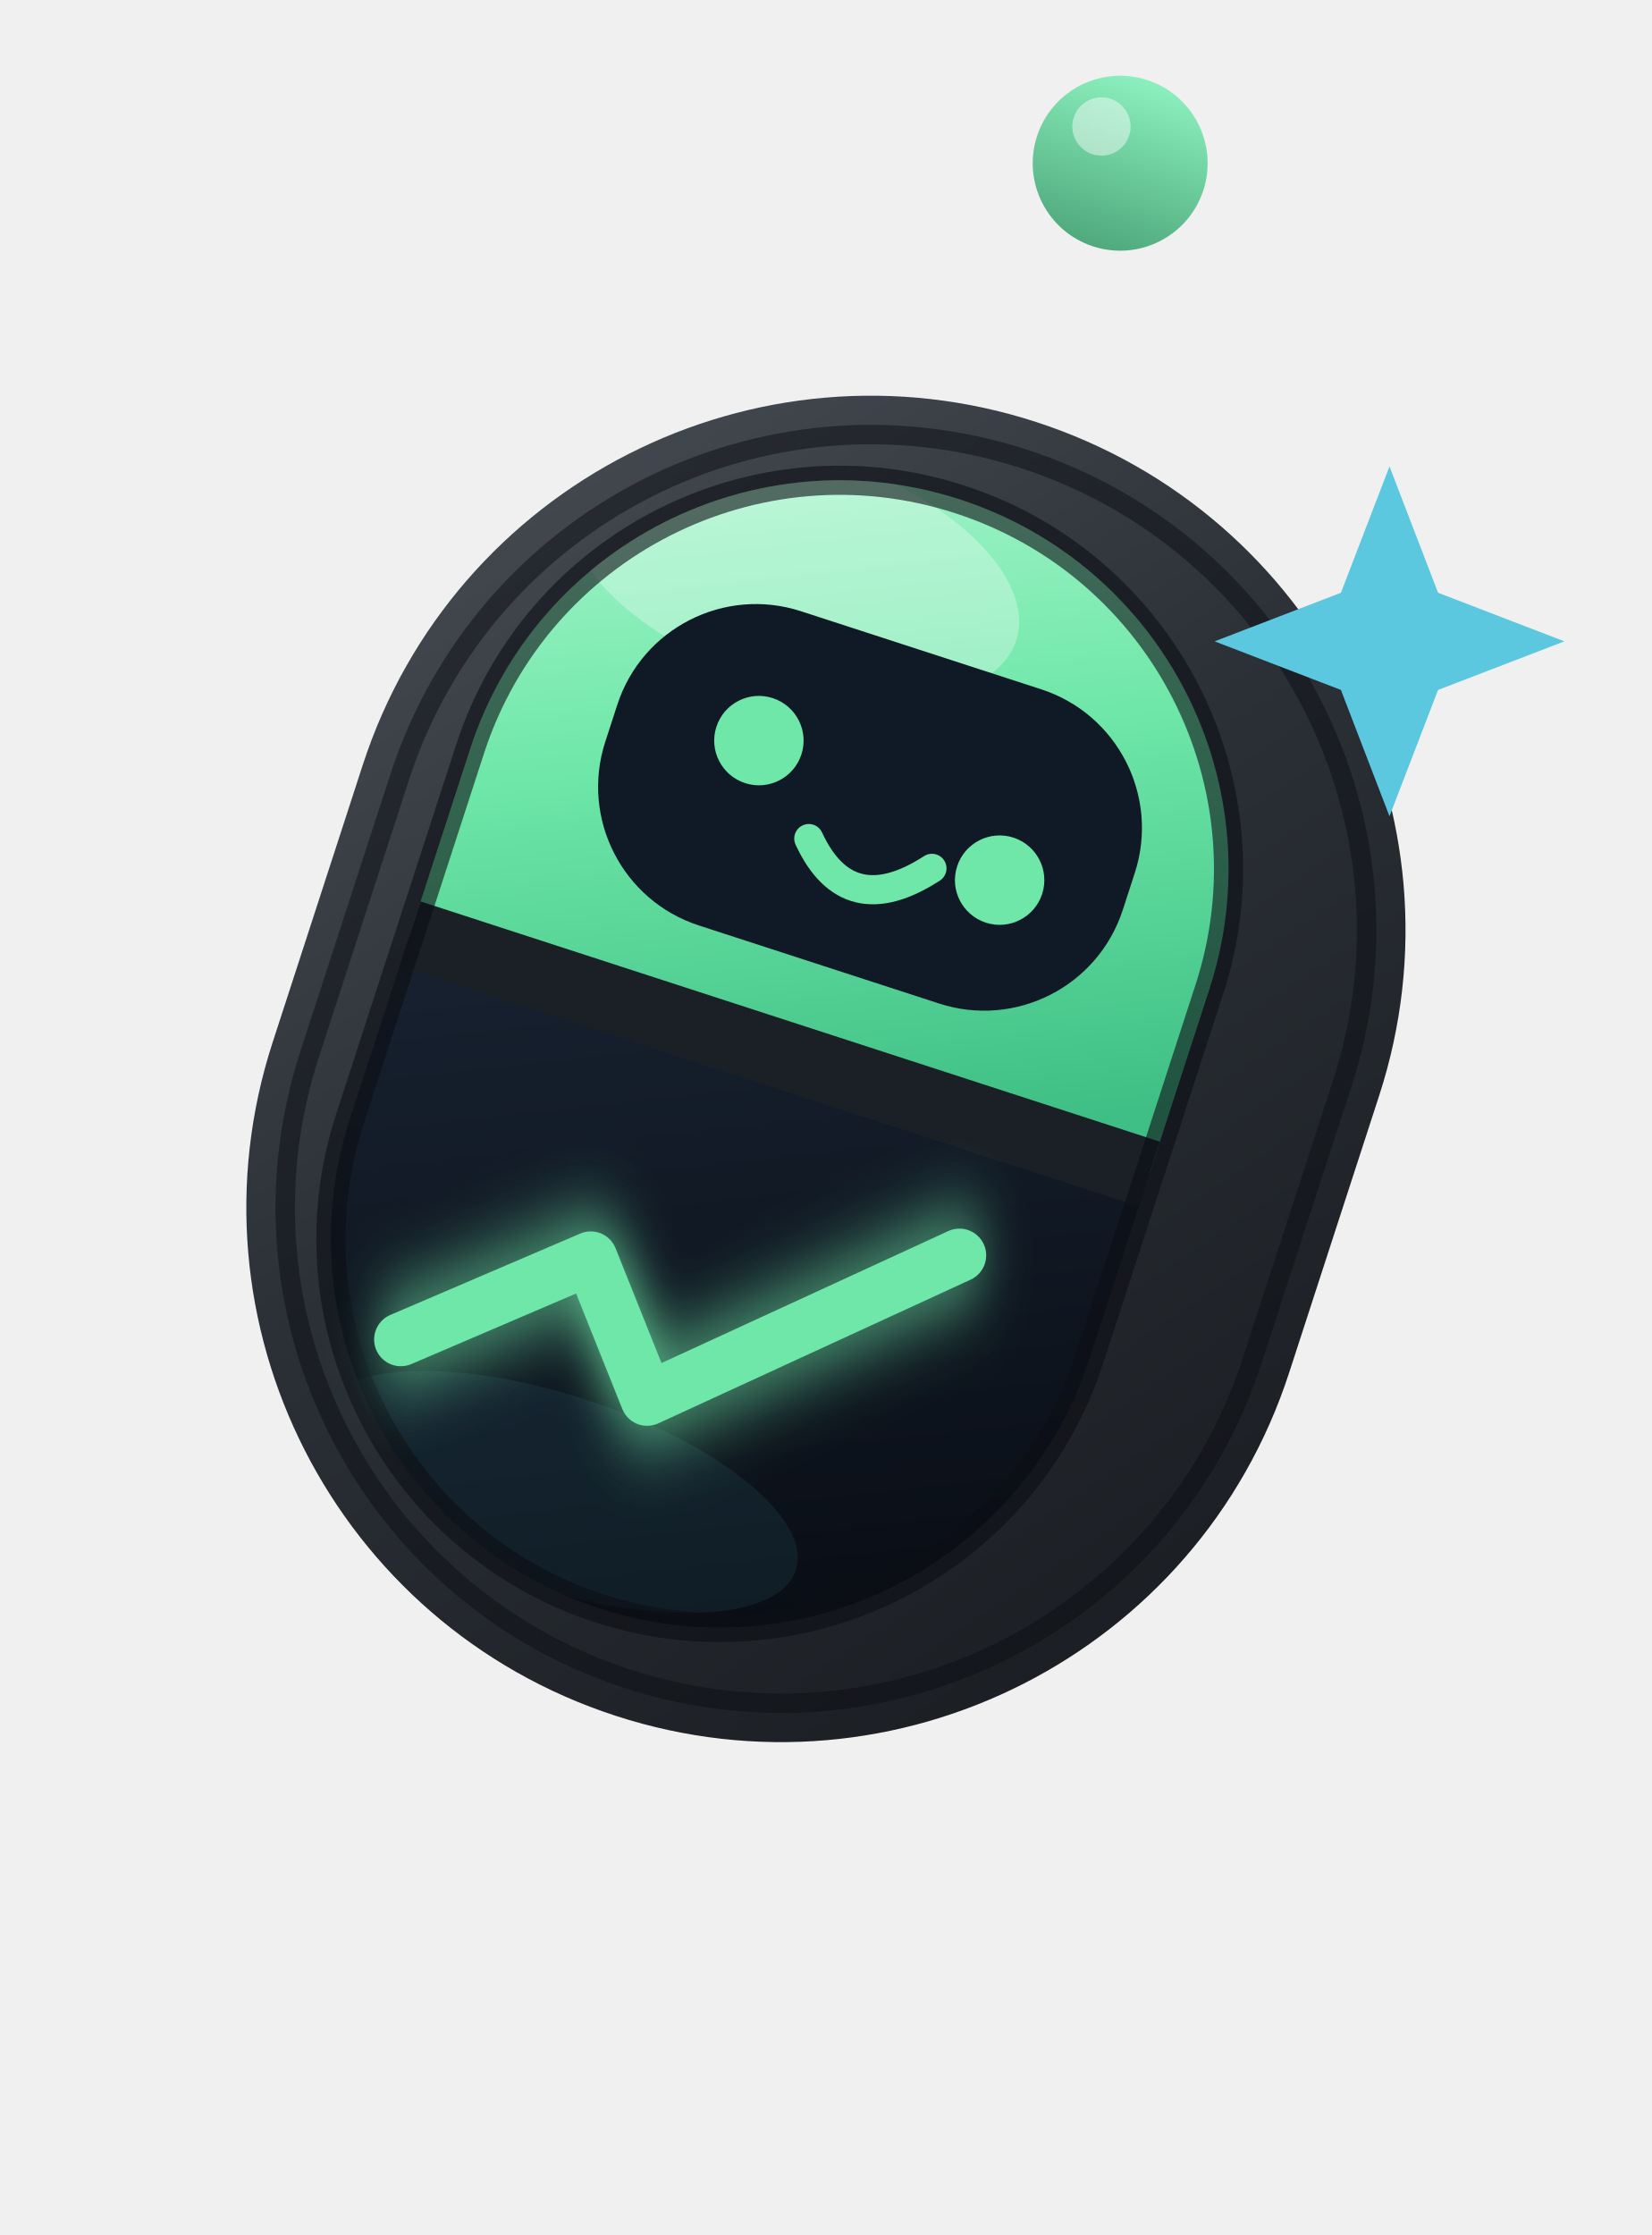
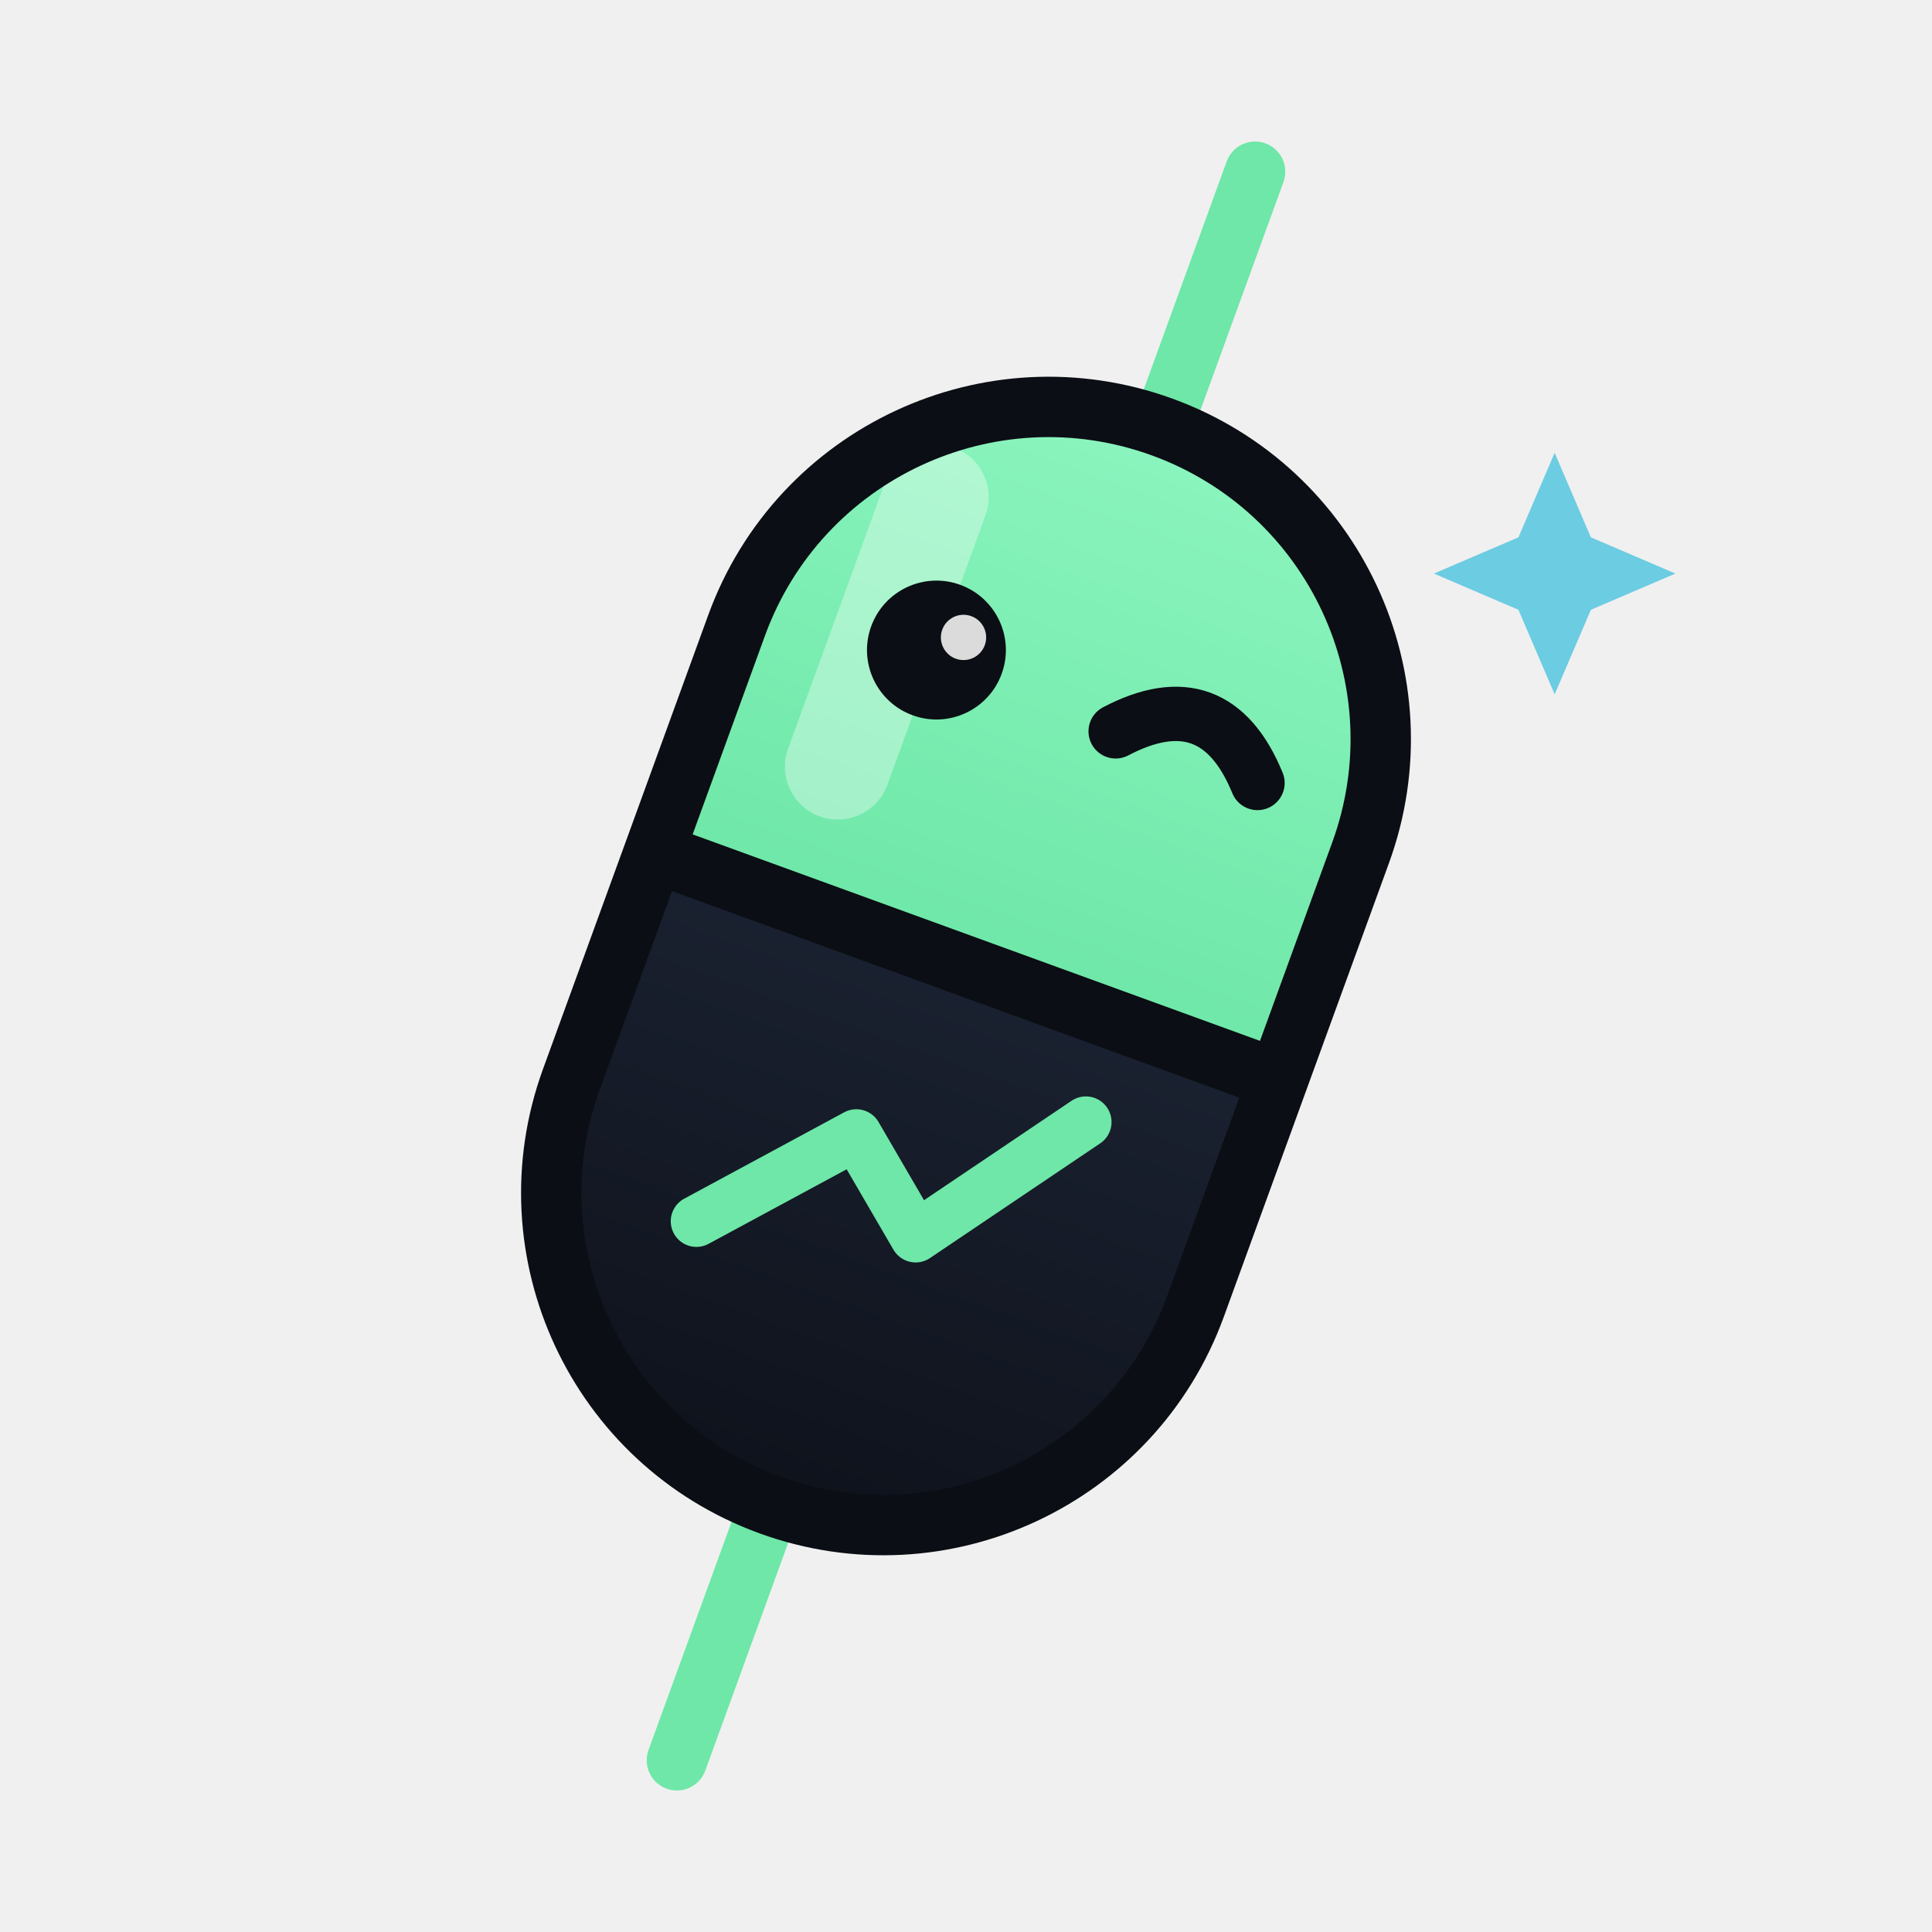
- <svg xmlns="http://www.w3.org/2000/svg" viewBox="0 0 170 230" role="img" aria-label="Pump Trade logo">
+ <svg xmlns="http://www.w3.org/2000/svg" viewBox="0 0 128 128" role="img" aria-label="Pump Trade logo">
  <defs>
-     <linearGradient id="casing" x1="0" y1="0" x2="1" y2="1">
-       <stop offset="0%" stop-color="#4A5057" />
-       <stop offset="45%" stop-color="#2B3036" />
-       <stop offset="100%" stop-color="#171A1F" />
+     <linearGradient id="pillTop" x1="0" y1="0" x2="0" y2="1">
+       <stop offset="0%" stop-color="#8BF5BE" />
+       <stop offset="100%" stop-color="#6EE7A8" />
    </linearGradient>
-     <linearGradient id="greenFace" x1="0.2" y1="0" x2="0.8" y2="1">
-       <stop offset="0%" stop-color="#A8F5CD" />
-       <stop offset="45%" stop-color="#6EE7A8" />
-       <stop offset="100%" stop-color="#3FBF85" />
+     <linearGradient id="pillBottom" x1="0" y1="0" x2="0" y2="1">
+       <stop offset="0%" stop-color="#1A2130" />
+       <stop offset="100%" stop-color="#0E121B" />
    </linearGradient>
-     <linearGradient id="darkFace" x1="0.2" y1="0" x2="0.8" y2="1">
-       <stop offset="0%" stop-color="#16202E" />
-       <stop offset="100%" stop-color="#080C13" />
-     </linearGradient>
-     <linearGradient id="antenna" x1="0" y1="0" x2="0" y2="1">
-       <stop offset="0%" stop-color="#8BF0BD" />
-       <stop offset="100%" stop-color="#4FA97C" />
-     </linearGradient>
-     <clipPath id="innerClip">
-       <rect x="40" y="50" width="80" height="120" rx="40" />
+     <clipPath id="pillClip">
+       <rect x="42" y="26" width="44" height="76" rx="22" />
    </clipPath>
-     <filter id="lineGlow" x="-60%" y="-60%" width="220%" height="220%">
-       <feGaussianBlur stdDeviation="3.5" result="b" />
-       <feMerge>
-         <feMergeNode in="b" />
-         <feMergeNode in="SourceGraphic" />
-       </feMerge>
-     </filter>
  </defs>
-   <g transform="rotate(18 85 110)">
-     <line x1="85" y1="46" x2="85" y2="16" stroke="url(#antenna)" stroke-width="8" stroke-linecap="round" />
-     <circle cx="85" cy="12" r="9" fill="url(#antenna)" />
-     <circle cx="82" cy="9" r="3" fill="#FFFFFF" opacity="0.45" />
-     <line x1="85" y1="172" x2="85" y2="206" stroke="url(#antenna)" stroke-width="8" stroke-linecap="round" />
-     <rect x="30" y="40" width="110" height="140" rx="55" fill="url(#casing)" />
-     <rect x="34" y="44" width="102" height="132" rx="51" fill="none" stroke="#0B0E14" stroke-width="2" opacity="0.5" />
-     <g clip-path="url(#innerClip)">
-       <rect x="40" y="50" width="80" height="60" fill="url(#greenFace)" />
-       <rect x="40" y="110" width="80" height="60" fill="url(#darkFace)" />
-       <ellipse cx="66" cy="62" rx="24" ry="12" fill="#FFFFFF" opacity="0.3" />
-       <ellipse cx="72" cy="160" rx="26" ry="10" fill="#5CC8E0" opacity="0.08" />
+   <g transform="rotate(20 64 64)">
+     <line x1="64" y1="8" x2="64" y2="30" stroke="#6EE7A8" stroke-width="4" stroke-linecap="round" />
+     <line x1="64" y1="98" x2="64" y2="120" stroke="#6EE7A8" stroke-width="4" stroke-linecap="round" />
+     <g clip-path="url(#pillClip)">
+       <rect x="42" y="26" width="44" height="38" fill="url(#pillTop)" />
+       <rect x="42" y="64" width="44" height="38" fill="url(#pillBottom)" />
+       <rect x="48" y="32" width="7" height="26" rx="3.5" fill="#FFFFFF" opacity="0.35" />
    </g>
-     <line x1="40" y1="110" x2="120" y2="110" stroke="#1B1F26" stroke-width="7" />
-     <rect x="40" y="50" width="80" height="120" rx="40" fill="none" stroke="#0B0E14" stroke-width="3" opacity="0.6" />
-     <rect x="53" y="66" width="56" height="34" rx="15" fill="#101A26" />
-     <circle cx="68" cy="80" r="4.6" fill="#6EE7A8" />
-     <circle cx="96" cy="86" r="4.6" fill="#6EE7A8" />
-     <path d="M76 88 q6.5 7 13 -1" stroke="#6EE7A8" stroke-width="3" fill="none" stroke-linecap="round" />
-     <path d="M52 150 L68 136 L78 148 L104 124" stroke="#6EE7A8" stroke-width="5.5" fill="none" stroke-linecap="round" stroke-linejoin="round" filter="url(#lineGlow)" />
+     <rect x="42" y="26" width="44" height="76" rx="22" fill="none" stroke="#0B0E14" stroke-width="4" />
+     <line x1="42" y1="64" x2="86" y2="64" stroke="#0B0E14" stroke-width="4" />
+     <circle cx="55" cy="45" r="4.6" fill="#0B0E14" />
+     <circle cx="56.4" cy="43.6" r="1.5" fill="#FFFFFF" opacity="0.85" />
+     <path d="M68 46 q5 -5.5 10 0" stroke="#0B0E14" stroke-width="3.6" fill="none" stroke-linecap="round" />
+     <path d="M53 86 l8 -9 6 5 8 -11" stroke="#6EE7A8" stroke-width="3.4" fill="none" stroke-linecap="round" stroke-linejoin="round" />
  </g>
-   <path d="M143 48 l5 13 13 5 -13 5 -5 13 -5 -13 -13 -5 13 -5z" fill="#5CC8E0" />
+   <g opacity="0.9">
+     <path d="M103 30 l2.4 5.6 5.6 2.4 -5.6 2.4 -2.4 5.6 -2.4 -5.6 -5.6 -2.4 5.6 -2.4z" fill="#5CC8E0" />
+   </g>
</svg>
